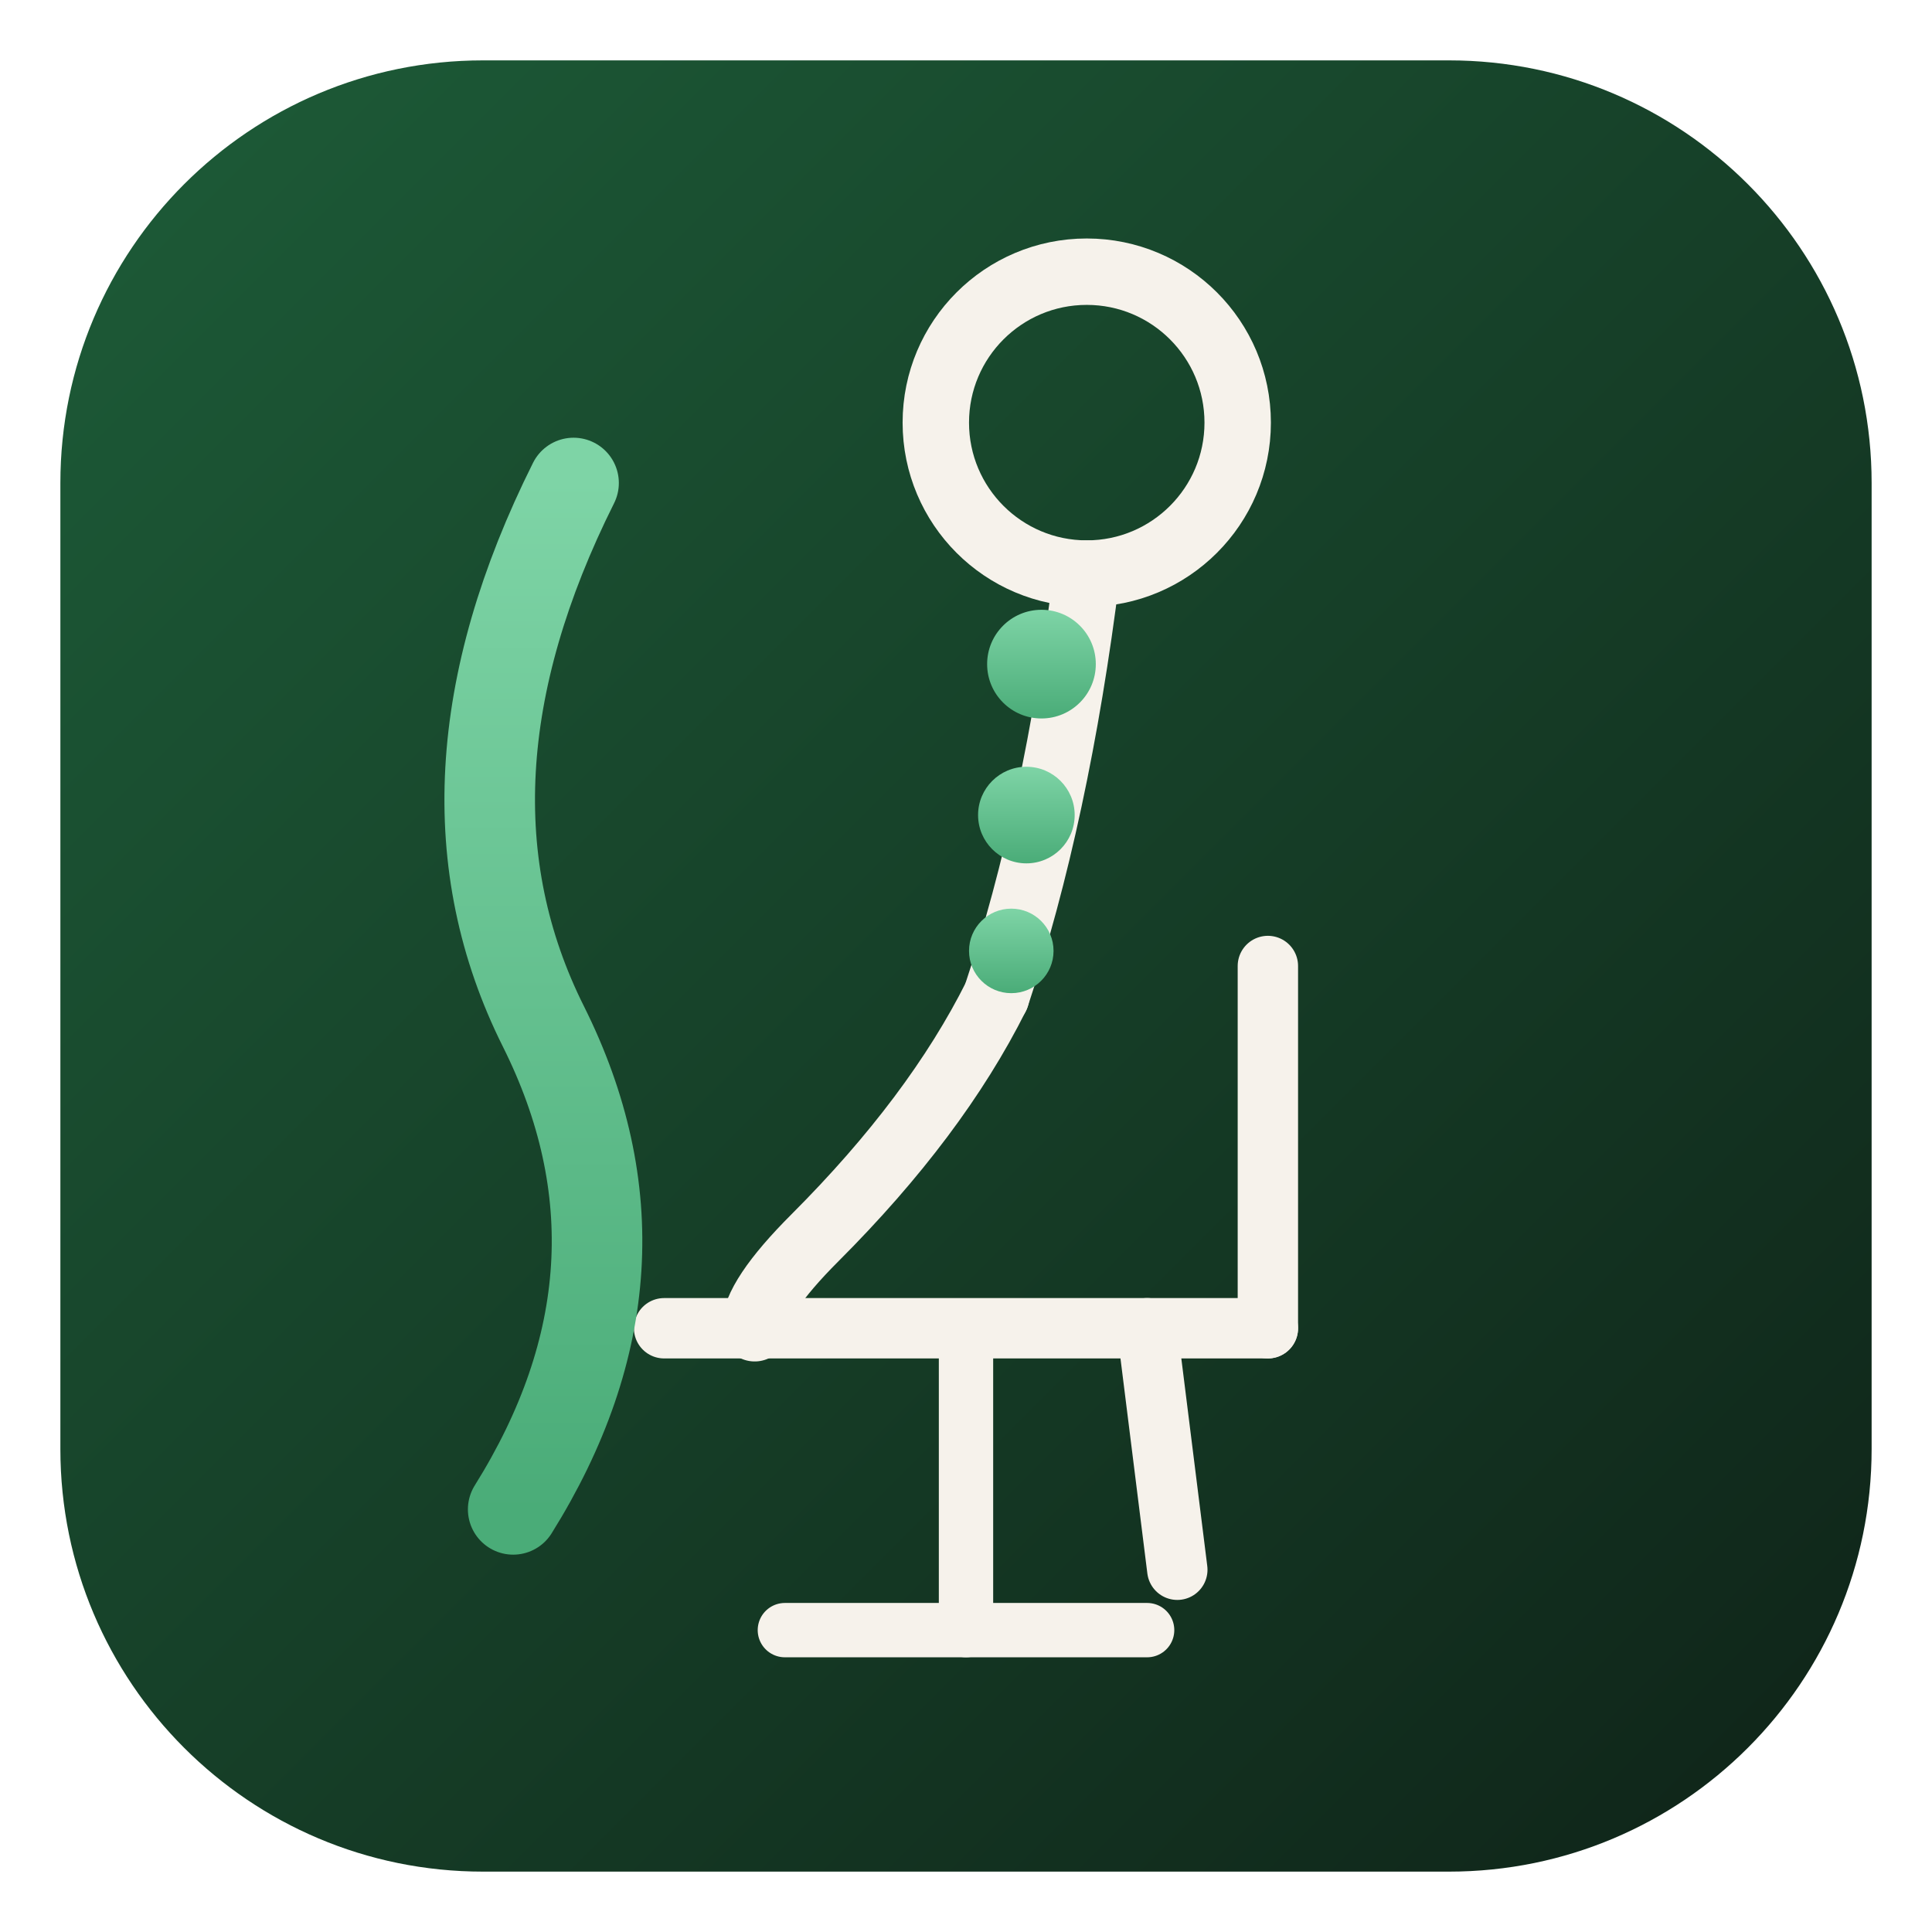
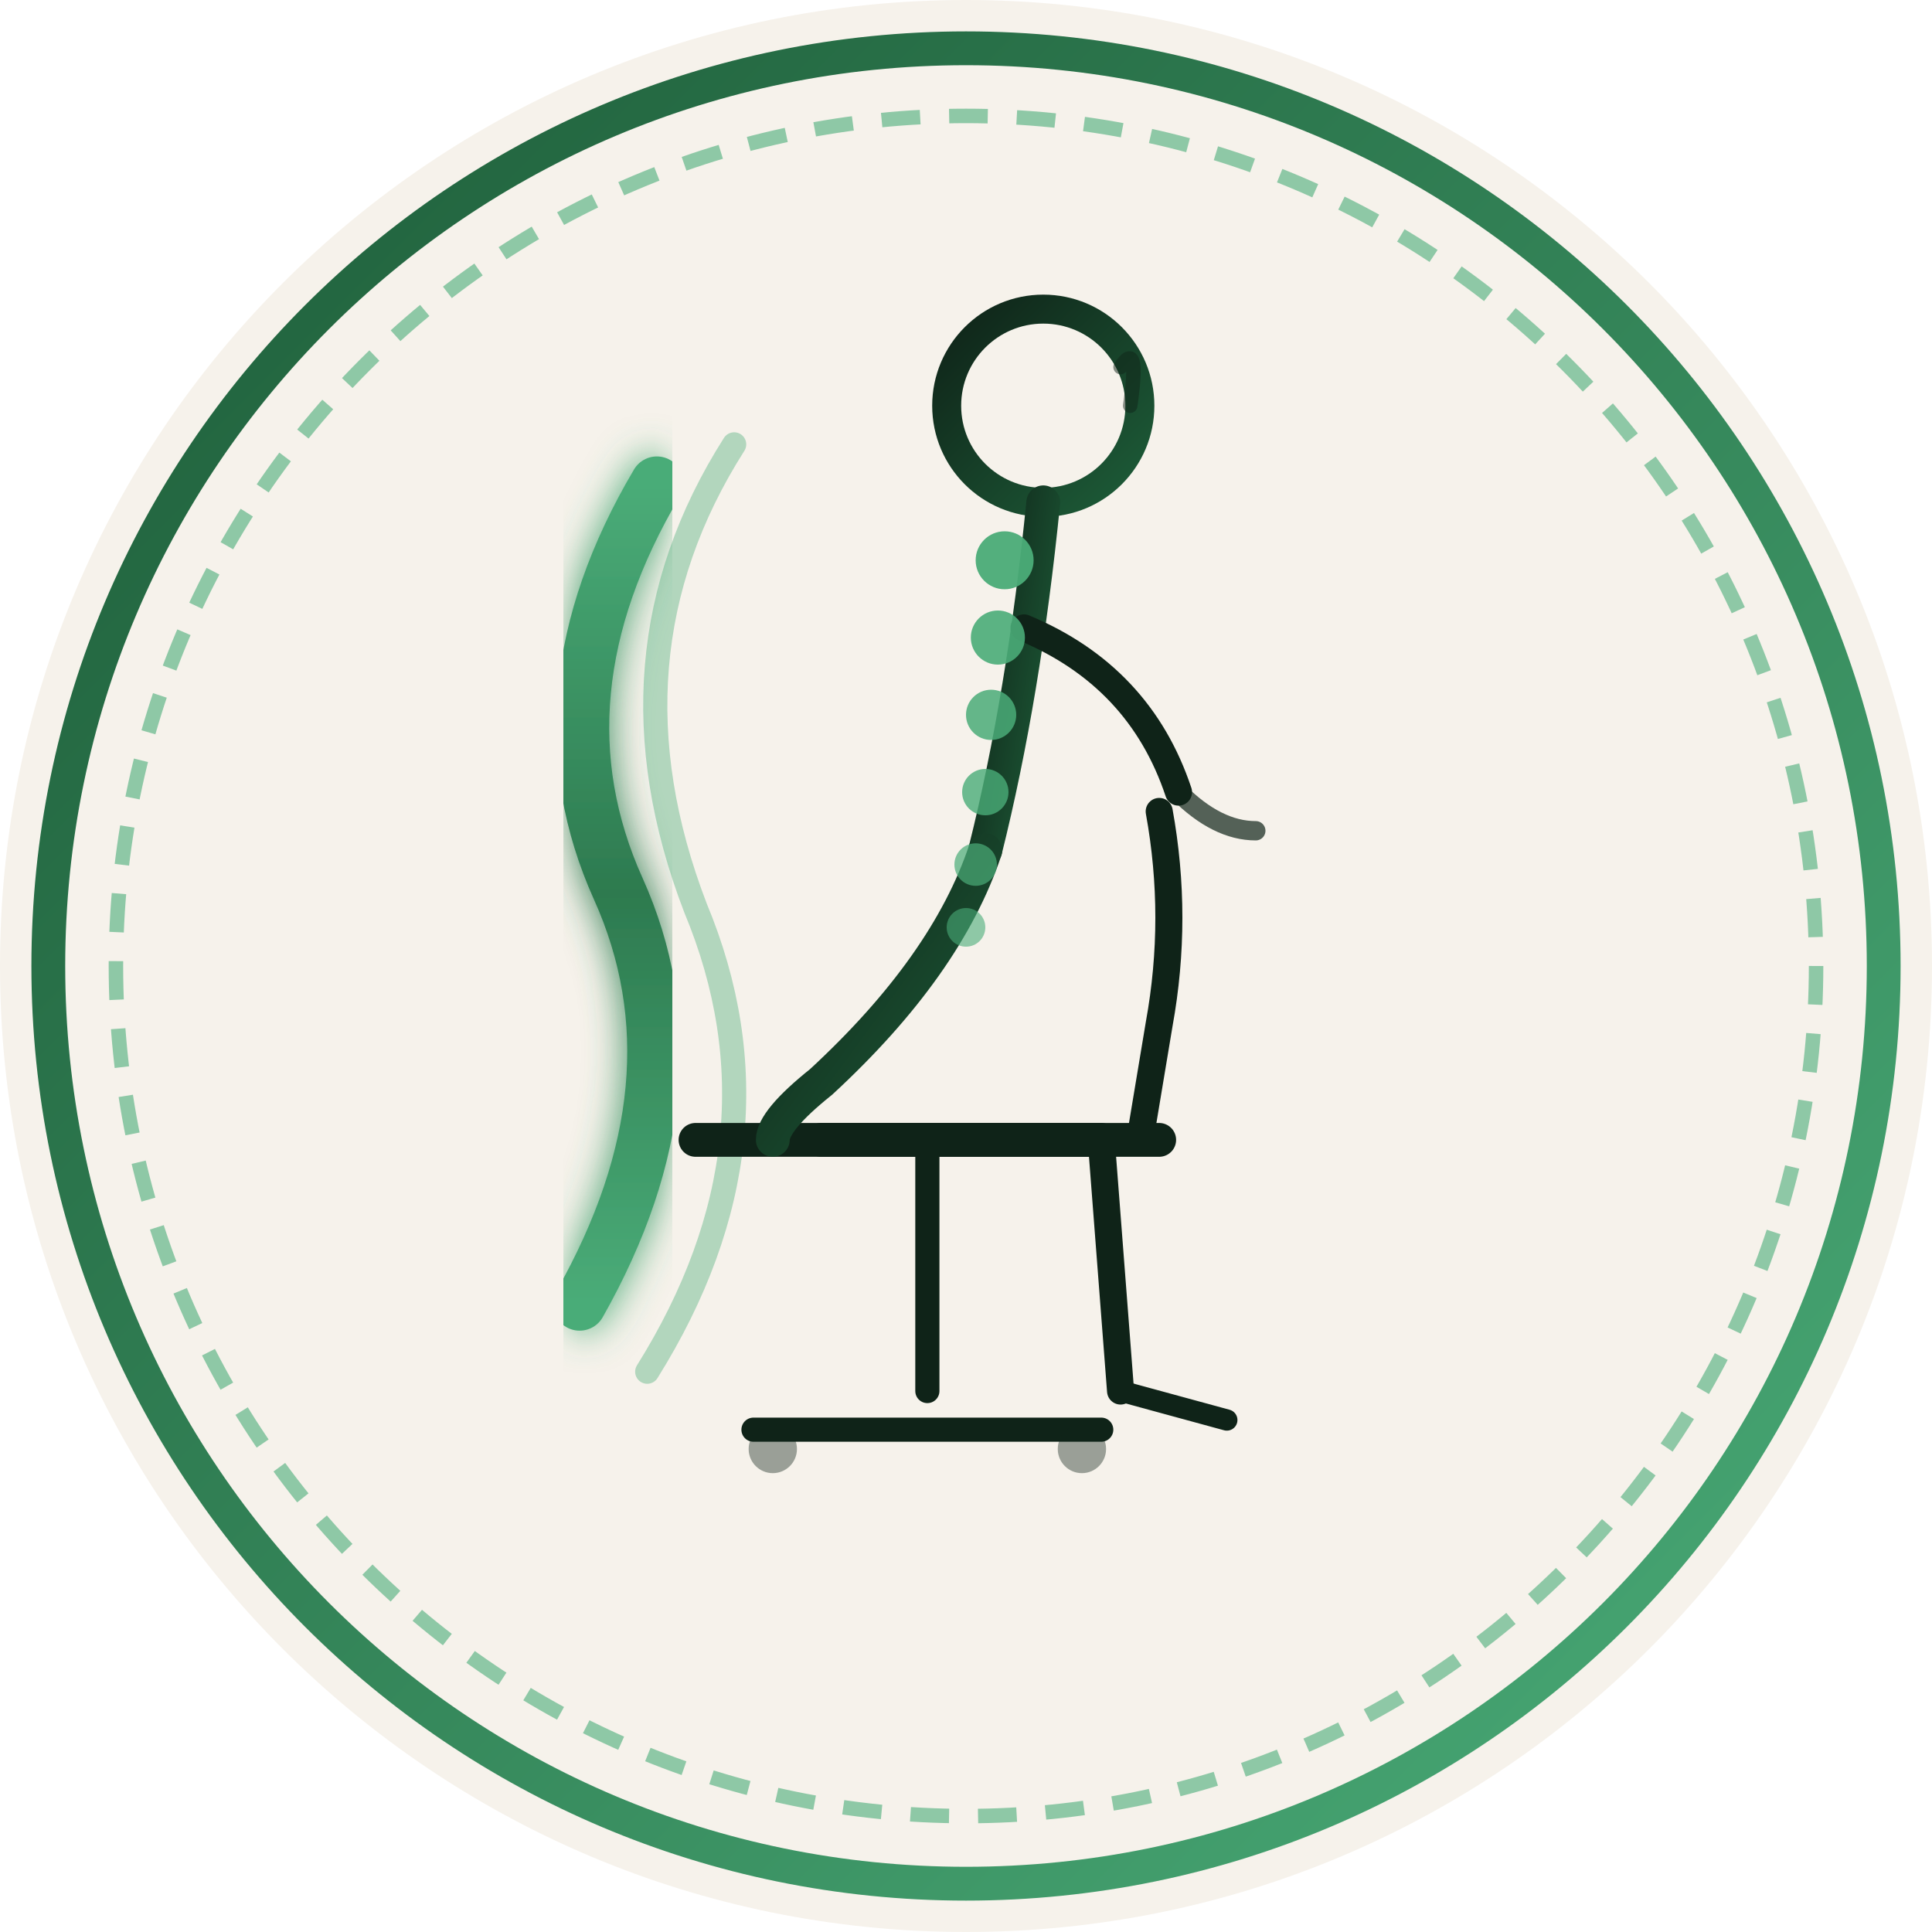
- <svg xmlns="http://www.w3.org/2000/svg" viewBox="0 0 64 64" width="64" height="64">
+ <svg xmlns="http://www.w3.org/2000/svg" viewBox="0 0 200 200" width="200" height="200">
  <defs>
-     <linearGradient id="bg" x1="0%" y1="0%" x2="100%" y2="100%">
+     <linearGradient id="ringGrad" x1="0%" y1="0%" x2="100%" y2="100%">
      <stop offset="0%" stop-color="#1d5c38" />
-       <stop offset="100%" stop-color="#0f2318" />
-     </linearGradient>
-     <linearGradient id="sw" x1="0%" y1="0%" x2="0%" y2="100%">
-       <stop offset="0%" stop-color="#7ed4a6" />
      <stop offset="100%" stop-color="#4aac78" />
    </linearGradient>
+     <linearGradient id="swooshGrad" x1="0%" y1="0%" x2="0%" y2="100%">
+       <stop offset="0%" stop-color="#4aac78" />
+       <stop offset="50%" stop-color="#2d7a4f" />
+       <stop offset="100%" stop-color="#4aac78" />
+     </linearGradient>
+     <linearGradient id="bodyGrad" x1="0%" y1="0%" x2="100%" y2="100%">
+       <stop offset="0%" stop-color="#0f2318" />
+       <stop offset="100%" stop-color="#1d5c38" />
+     </linearGradient>
+     <filter id="glow" x="-20%" y="-20%" width="140%" height="140%">
+       <feGaussianBlur stdDeviation="2" result="blur" />
+       <feComposite in="SourceGraphic" in2="blur" operator="over" />
+     </filter>
  </defs>
-   <rect x="2" y="2" width="60" height="60" rx="14" fill="url(#bg)" />
-   <circle cx="36" cy="14" r="5" fill="none" stroke="#f6f2eb" stroke-width="2.2" />
-   <path d="M 36 19 Q 35 27 33 33" fill="none" stroke="#f6f2eb" stroke-width="2.2" stroke-linecap="round" />
-   <path d="M 33 33 Q 31 37 27 41 Q 25 43 25 44" fill="none" stroke="#f6f2eb" stroke-width="2.2" stroke-linecap="round" />
-   <path d="M 22 44 L 42 44" stroke="#f6f2eb" stroke-width="2" stroke-linecap="round" />
-   <path d="M 42 32 L 42 44" stroke="#f6f2eb" stroke-width="2" stroke-linecap="round" />
-   <path d="M 38 44 L 39 52" stroke="#f6f2eb" stroke-width="2" stroke-linecap="round" />
-   <path d="M 26 54 L 38 54" stroke="#f6f2eb" stroke-width="1.8" stroke-linecap="round" />
-   <path d="M 32 44 L 32 54" stroke="#f6f2eb" stroke-width="1.8" stroke-linecap="round" />
-   <circle cx="34.5" cy="22" r="1.8" fill="url(#sw)" />
-   <circle cx="34" cy="27" r="1.6" fill="url(#sw)" />
-   <circle cx="33.5" cy="31.5" r="1.4" fill="url(#sw)" />
-   <path d="M 19 16 Q 14 26 18 34 Q 22 42 17 50" stroke="url(#sw)" stroke-width="3" fill="none" stroke-linecap="round" />
+   <circle cx="100" cy="100" r="100" fill="#f6f2eb" />
+   <circle cx="100" cy="100" r="95" fill="none" stroke="url(#ringGrad)" stroke-width="3.5" />
+   <circle cx="100" cy="100" r="88" fill="none" stroke="#4aac78" stroke-width="1.5" stroke-dasharray="4 3" opacity="0.6" />
+   <path d="M 68 50 Q 55 72 64 92 Q 73 112 60 135" stroke="url(#swooshGrad)" stroke-width="5.5" fill="none" stroke-linecap="round" filter="url(#glow)" />
+   <path d="M 76 46 Q 62 68 72 94 Q 82 118 67 142" stroke="#4aac78" stroke-width="2.5" fill="none" stroke-linecap="round" opacity="0.4" />
+   <circle cx="108" cy="42" r="10" fill="none" stroke="url(#bodyGrad)" stroke-width="3" />
+   <path d="M 116 38 Q 118 35 117 42" stroke="#0f2318" stroke-width="1.5" fill="none" stroke-linecap="round" opacity="0.5" />
+   <path d="M 108 52 Q 106 72 102 88" fill="none" stroke="url(#bodyGrad)" stroke-width="3.5" stroke-linecap="round" stroke-linejoin="round" />
+   <path d="M 120 84 Q 122 95 120 106 Q 119 112 118 118" stroke="#0f2318" stroke-width="2.8" stroke-linecap="round" fill="none" />
+   <path d="M 72 118 L 120 118" stroke="#0f2318" stroke-width="3.5" stroke-linecap="round" />
+   <path d="M 96 118 L 96 144" stroke="#0f2318" stroke-width="2.5" stroke-linecap="round" />
+   <path d="M 78 148 L 114 148" stroke="#0f2318" stroke-width="2.5" stroke-linecap="round" />
+   <circle cx="80" cy="150" r="2.5" fill="#0f2318" opacity="0.4" />
+   <circle cx="112" cy="150" r="2.5" fill="#0f2318" opacity="0.4" />
+   <path d="M 102 88 Q 98 100 85 112 Q 80 116 80 118" fill="none" stroke="url(#bodyGrad)" stroke-width="3.5" stroke-linecap="round" stroke-linejoin="round" />
+   <path d="M 85 118 L 114 118" stroke="#0f2318" stroke-width="3.5" stroke-linecap="round" />
+   <path d="M 114 118 L 116 144" stroke="#0f2318" stroke-width="2.8" stroke-linecap="round" />
+   <path d="M 116 144 L 127 147" stroke="#0f2318" stroke-width="2.2" stroke-linecap="round" />
+   <path d="M 106 65 Q 118 70 122 82" stroke="#0f2318" stroke-width="2.8" stroke-linecap="round" fill="none" />
+   <path d="M 122 82 Q 126 86 130 86" stroke="#0f2318" stroke-width="2" stroke-linecap="round" fill="none" opacity="0.7" />
+   <circle cx="104" cy="58" r="3" fill="#4aac78" opacity="0.95" />
+   <circle cx="103.3" cy="66" r="2.8" fill="#4aac78" opacity="0.9" />
+   <circle cx="102.6" cy="74" r="2.6" fill="#4aac78" opacity="0.85" />
+   <circle cx="102" cy="82" r="2.4" fill="#4aac78" opacity="0.8" />
+   <circle cx="101" cy="89.5" r="2.2" fill="#4aac78" opacity="0.7" />
+   <circle cx="100" cy="96" r="2" fill="#4aac78" opacity="0.6" />
</svg>
